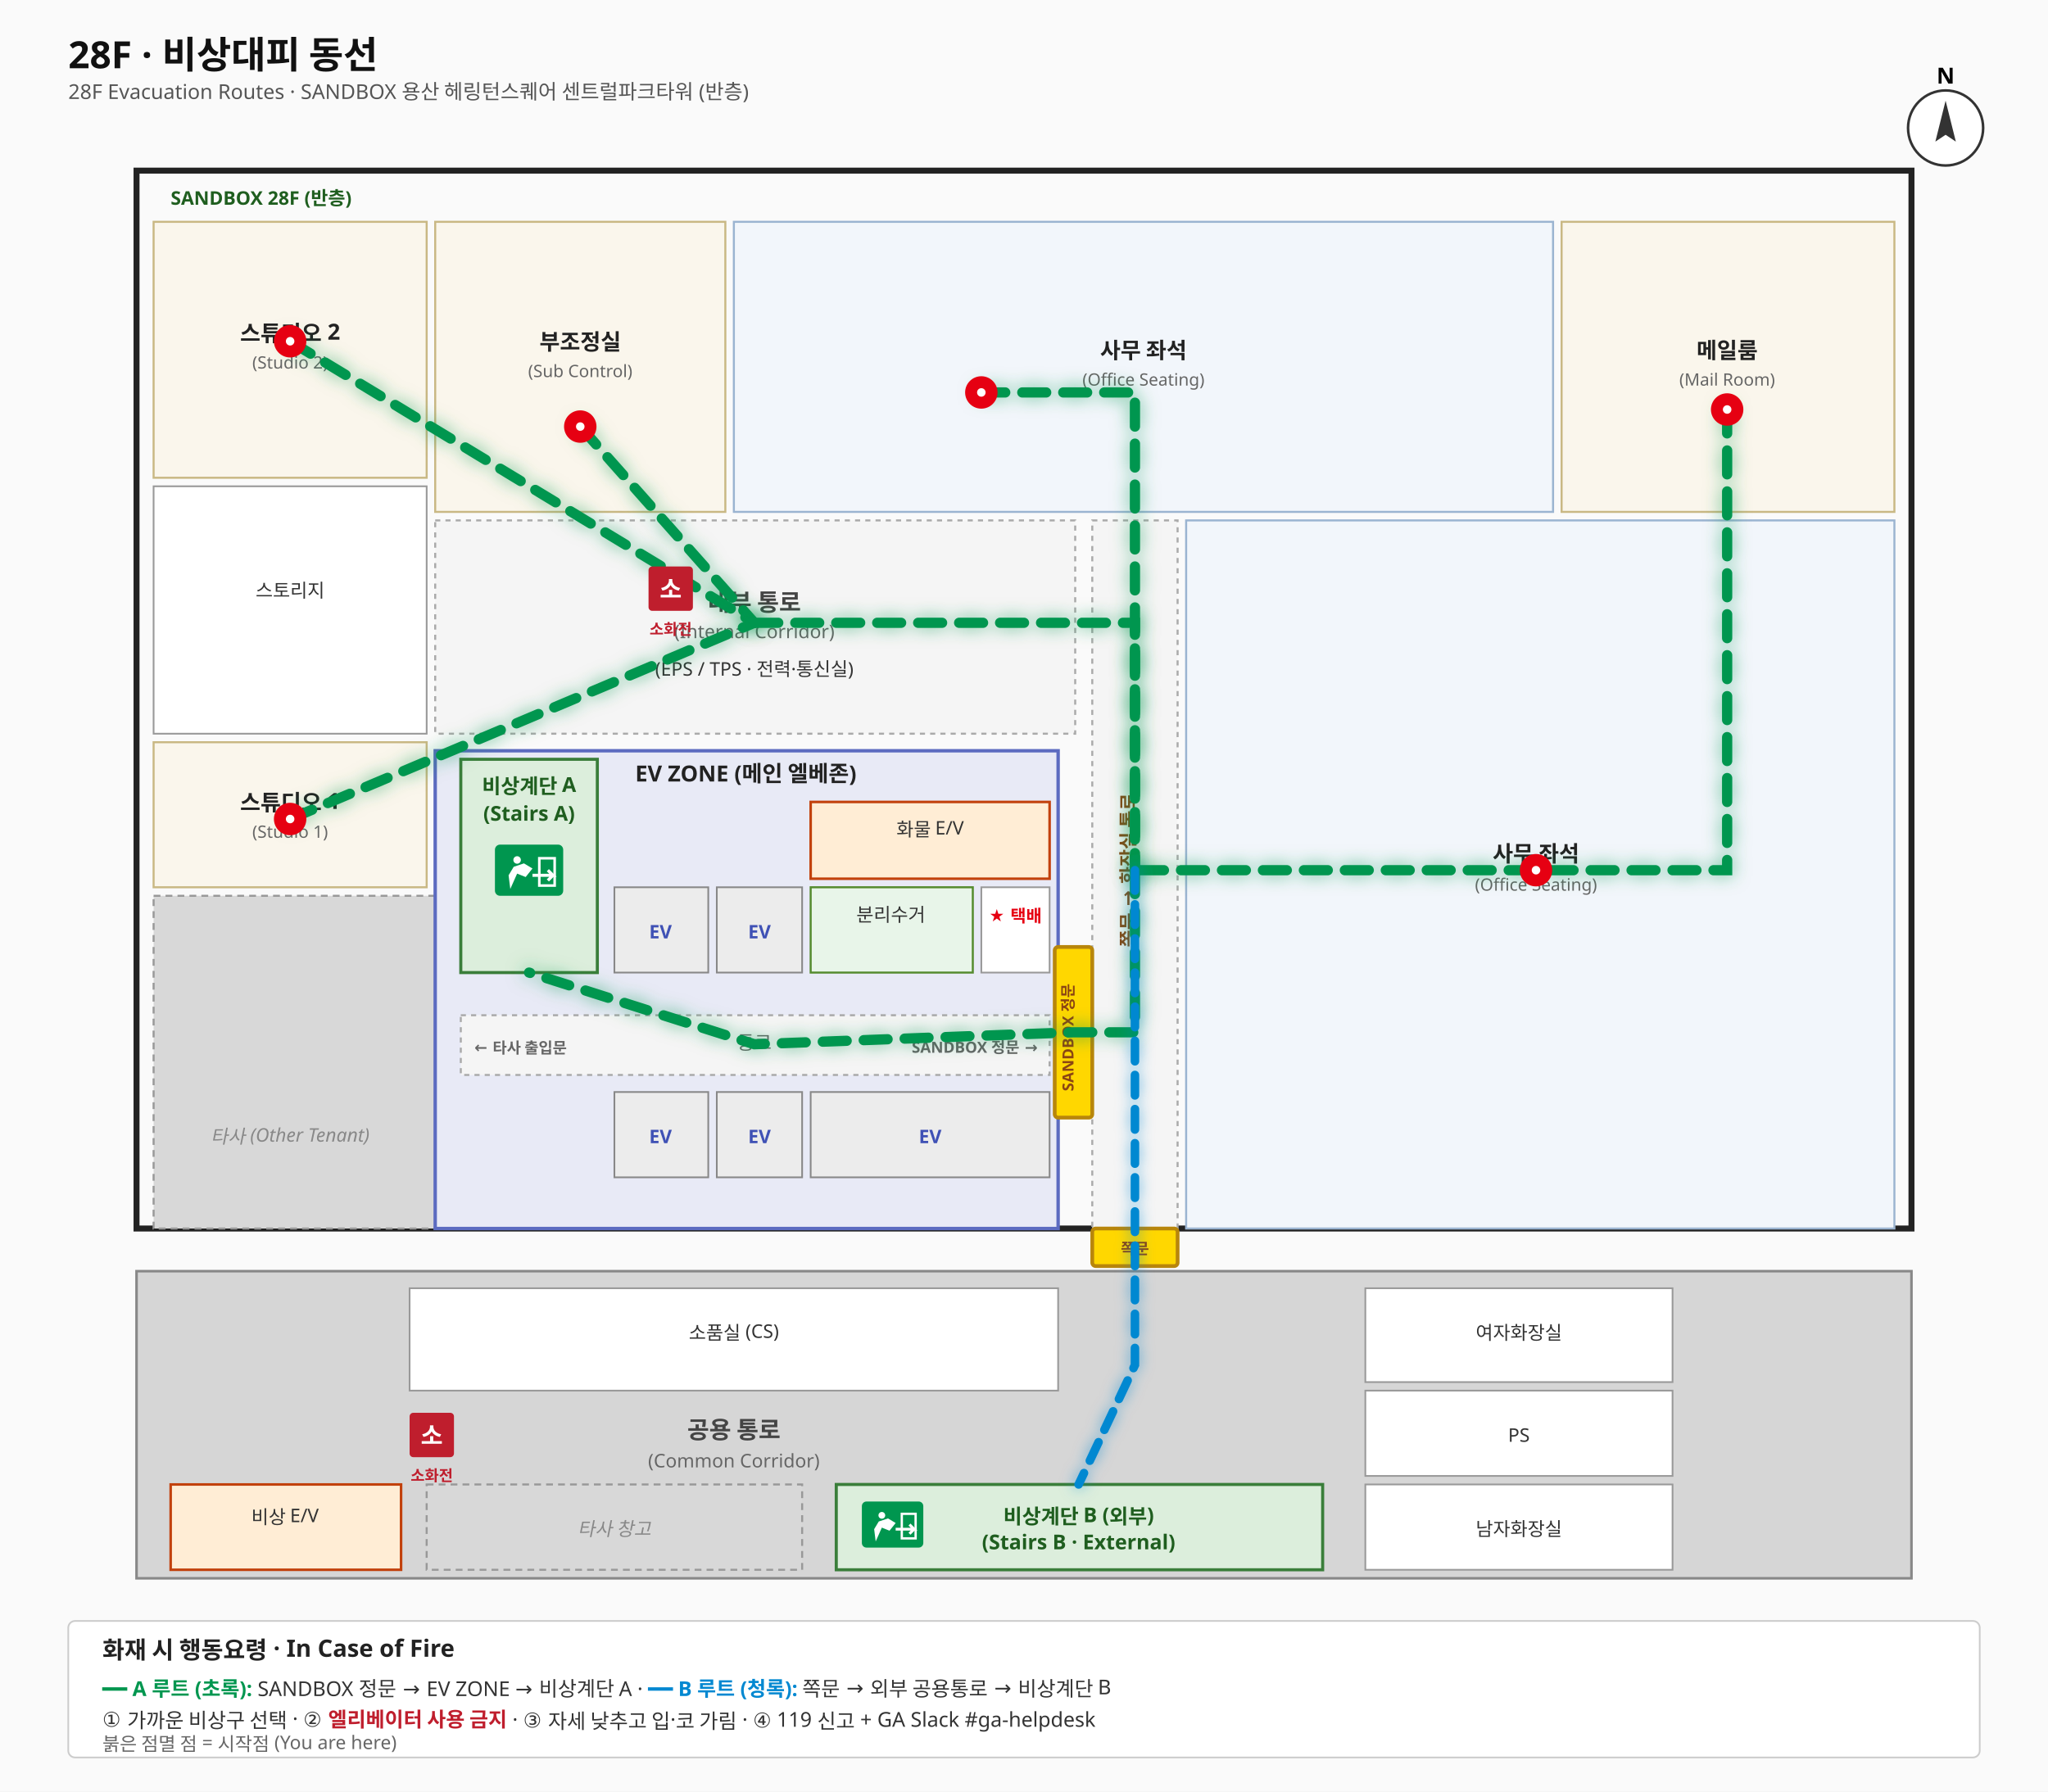
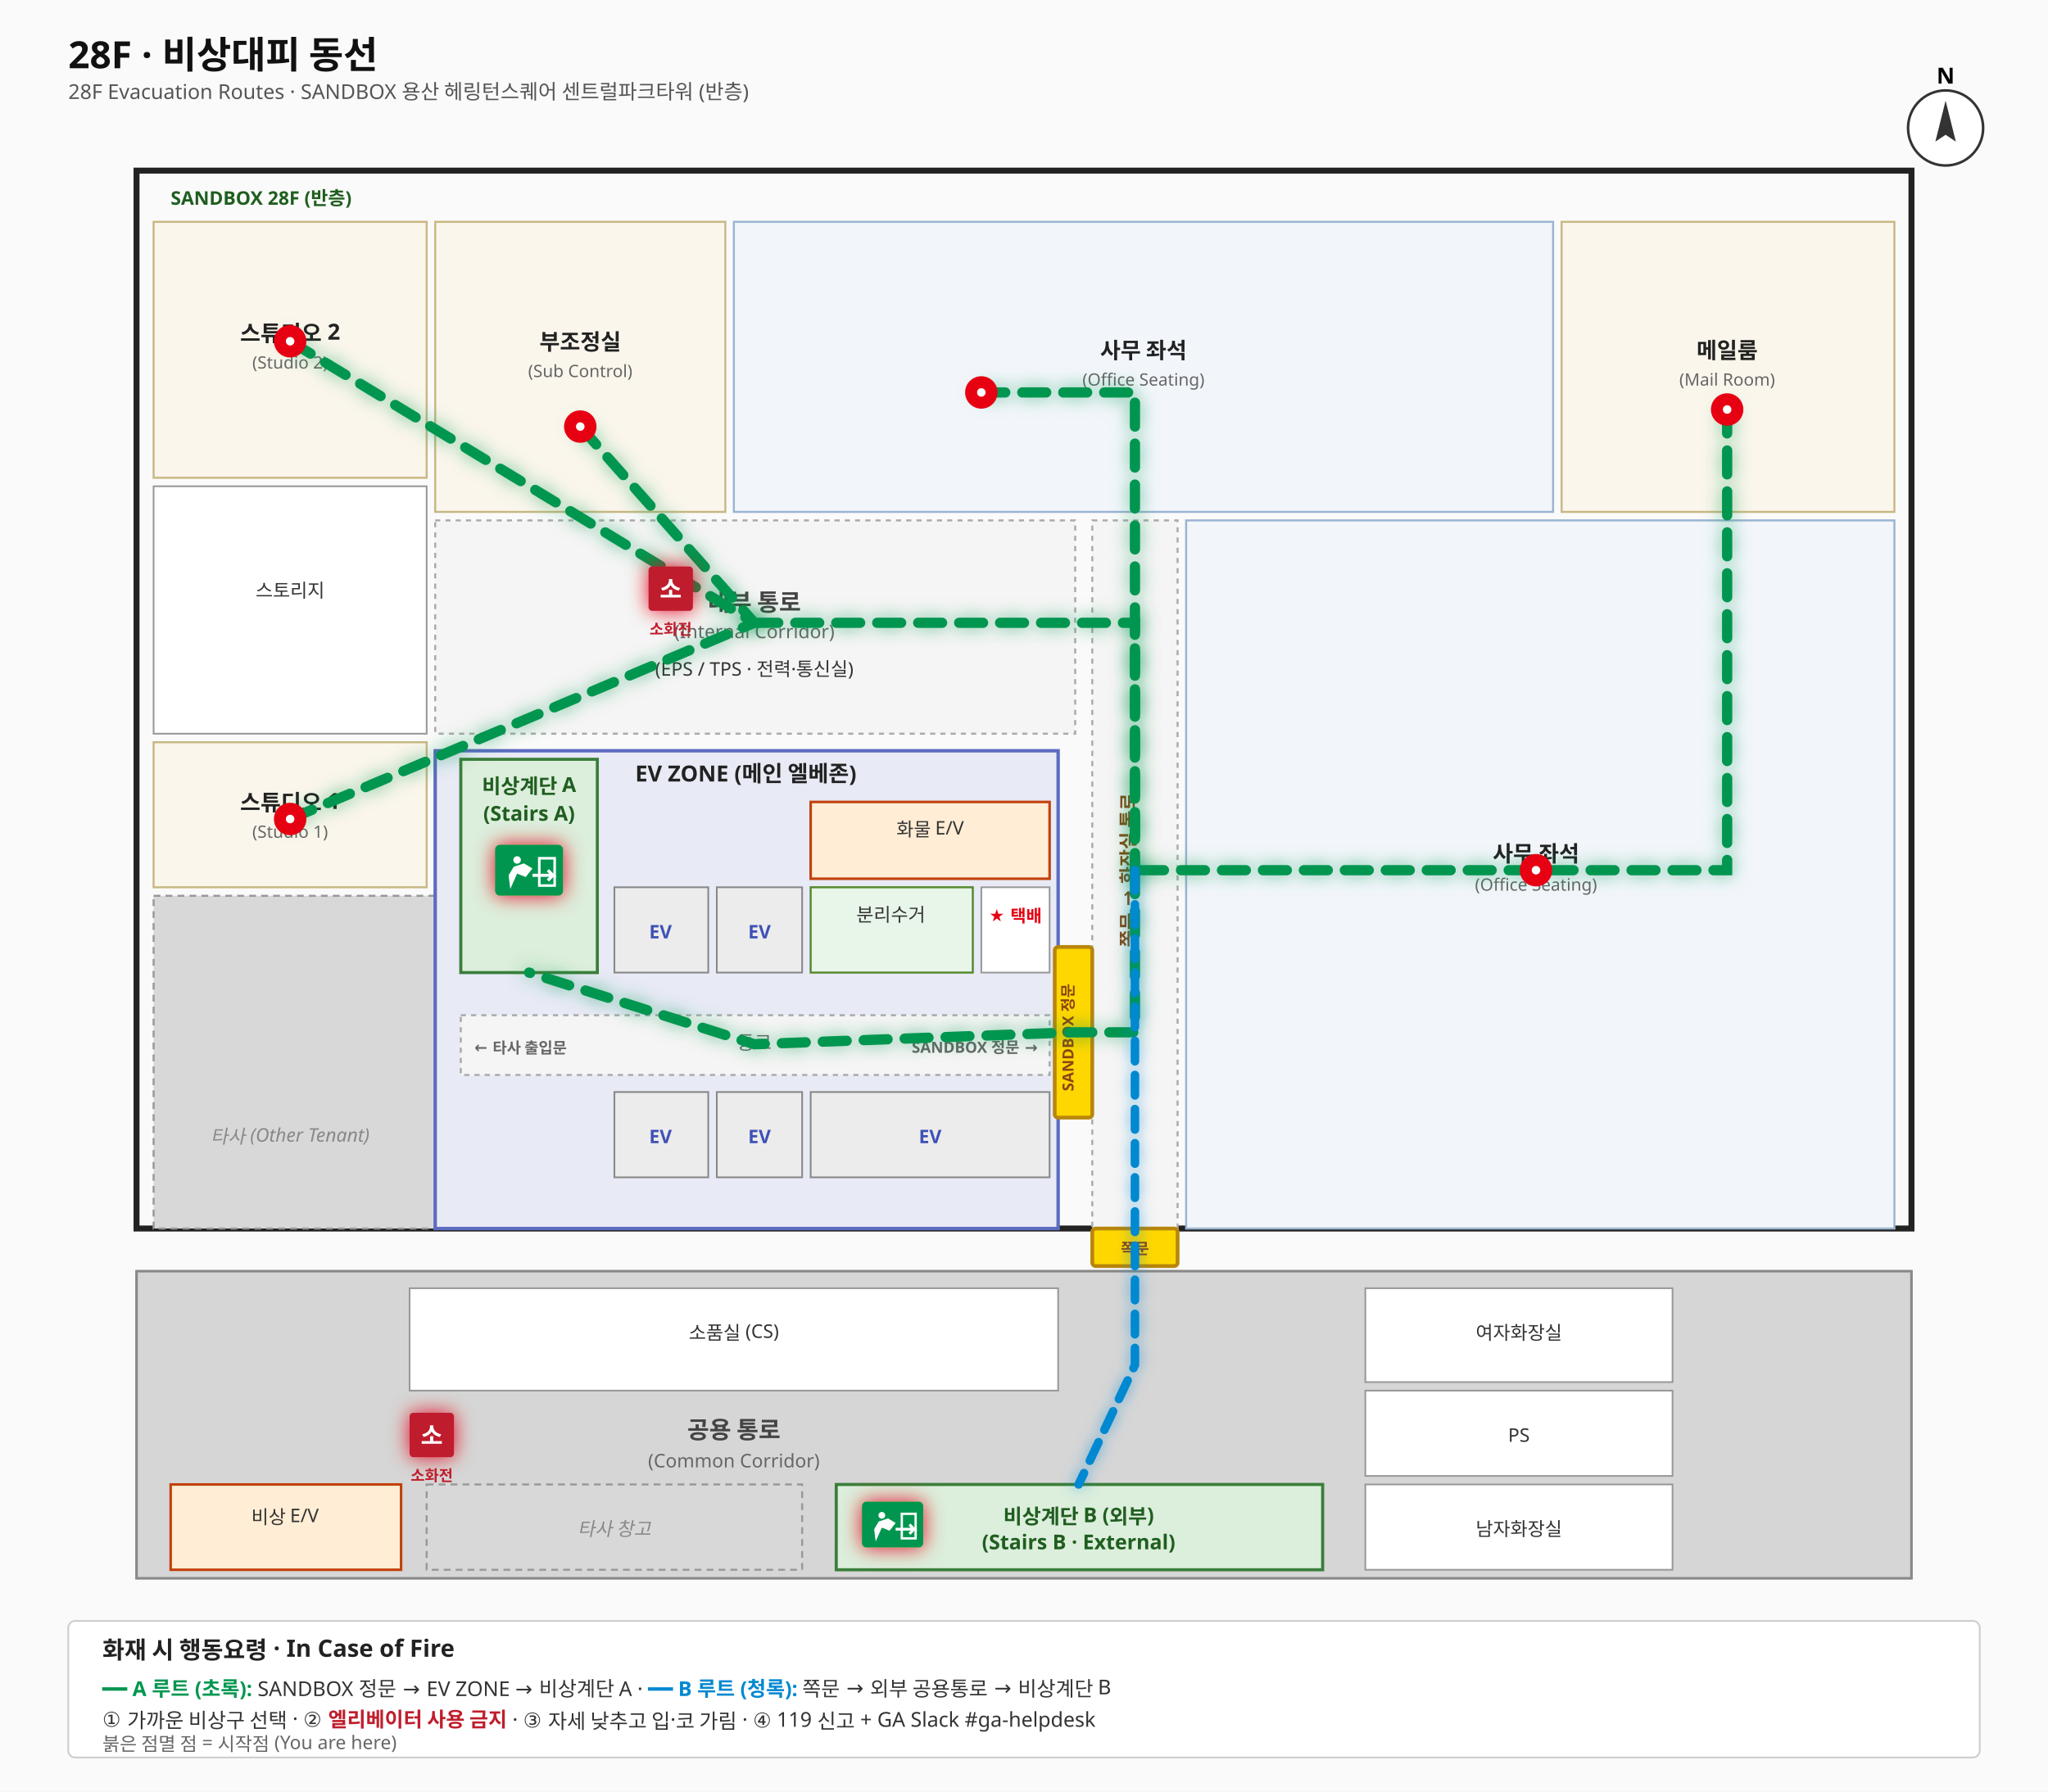
<svg xmlns="http://www.w3.org/2000/svg" viewBox="0 0 1200 1050" width="1200" height="1050" font-family="'Pretendard','Apple SD Gothic Neo','Noto Sans KR',sans-serif">
  <defs>
    <style>
      .wall-ours { fill:none; stroke:#222; stroke-width:3.5; }
      .corridor-internal { fill:#F5F5F5; stroke:#AAA; stroke-width:1.2; stroke-dasharray:3 3; }
      .other-tenant { fill:#D8D8D8; stroke:#999; stroke-width:1.2; stroke-dasharray:4 3; }
      .corridor { fill:#D6D6D6; stroke:#888; stroke-width:1.5; }
      .room-prod { fill:#FAF6EC; stroke:#C9B884; stroke-width:1.2; }
      .room-office { fill:#F2F6FB; stroke:#9BB4D1; stroke-width:1.2; }
      .room-util { fill:#FFF; stroke:#999; stroke-width:1; }
      .ev-zone { fill:#E8EAF6; stroke:#5C6BC0; stroke-width:2; }
      .core { fill:#ECECEC; stroke:#888; stroke-width:1; }
      .stair { fill:#DCEEDC; stroke:#3A7E3A; stroke-width:1.8; }
      .cargo-ev { fill:#FFEDD5; stroke:#C2410C; stroke-width:1.5; }
      .recycle { fill:#E8F5E9; stroke:#558B2F; stroke-width:1.2; }
      .door { fill:#FFD700; stroke:#B8860B; stroke-width:2.2; }
      .label-ko { font-size:13px; fill:#222; text-anchor:middle; font-weight:600; }
      .label-en { font-size:10px; fill:#666; text-anchor:middle; }
      .label-sm-ko { font-size:11px; fill:#333; text-anchor:middle; font-weight:500; }
      .label-sm-en { font-size:9px; fill:#777; text-anchor:middle; }
      .stair-ko { font-size:12px; fill:#1F5E1F; text-anchor:middle; font-weight:700; }
      .other-label { font-size:11px; fill:#888; text-anchor:middle; font-style:italic; }
      .corridor-ko { font-size:14px; fill:#444; text-anchor:middle; font-weight:700; }
      .corridor-en { font-size:11px; fill:#666; text-anchor:middle; }
      .ev-label { font-size:11px; fill:#3F51B5; text-anchor:middle; font-weight:700; }
      .red-tag { font-size:10px; fill:#E60012; text-anchor:middle; font-weight:700; }
      .title { font-size:22px; font-weight:700; fill:#111; }
      .subtitle { font-size:12px; fill:#555; }

      /* A 루트: 초록 — 정문 → EV ZONE → 비상계단 A */
      .route-a {
        fill: none;
        stroke: #00964F;
        stroke-width: 6;
        stroke-linecap: round;
        stroke-dasharray: 14 10;
        filter: drop-shadow(0 0 5px rgba(0, 150, 79, 0.6));
        animation: flow-a 2s linear infinite;
      }
      @keyframes flow-a {
        from { stroke-dashoffset: 0; }
        to { stroke-dashoffset: -48; }
      }

      /* B 루트: 청록 — 쪽문 → 외부 → 비상계단 B */
      .route-b {
        fill: none;
        stroke: #0288D1;
        stroke-width: 5;
        stroke-linecap: round;
        stroke-dasharray: 12 8;
        filter: drop-shadow(0 0 4px rgba(2, 136, 209, 0.6));
        animation: flow-b 2.4s linear infinite;
      }
      @keyframes flow-b {
        from { stroke-dashoffset: 0; }
        to { stroke-dashoffset: -40; }
      }

      .exit-pulse {
-         animation: pulse 1.4s ease-in-out infinite;
+         animation: pulse 1.0s ease-in-out infinite;
+         filter: drop-shadow(0 0 6px rgba(229, 0, 18, 0.95));
      }
      @keyframes pulse {
        0%, 100% { opacity: 1; }
-         50% { opacity: 0.65; }
+         50% { opacity: 0.15; }
      }

      .yah-ring {
        animation: ring 1.6s ease-out infinite;
      }
      @keyframes ring {
        0% { r: 8; opacity: 1; }
        100% { r: 28; opacity: 0; }
      }

      .yah-dot {
        animation: dotpulse 1.6s ease-in-out infinite;
      }
      @keyframes dotpulse {
        0%, 100% { opacity: 1; }
        50% { opacity: 0.7; }
      }
    </style>
    <symbol id="hydrant" viewBox="0 0 24 24">
      <rect width="24" height="24" rx="2" fill="#BF1E2D" />
      <text x="12" y="17" text-anchor="middle" font-size="13" font-weight="700" fill="#fff" font-family="sans-serif">소</text>
    </symbol>
    <symbol id="exitSign" viewBox="0 0 40 30">
      <rect width="40" height="30" rx="3" fill="#00964F" />
      <circle cx="13" cy="9" r="2.2" fill="#fff" />
      <path d="M9 26 L13 17 L18 19 L22 14 L17 11 L11 13 L8 18 Z" fill="#fff" />
      <rect x="26" y="8" width="9" height="16" fill="none" stroke="#fff" stroke-width="1.5" />
      <path d="M22 18 L34 18 L31 15 M34 18 L31 21" stroke="#fff" stroke-width="1.8" fill="none" />
    </symbol>
  </defs>
  <rect width="1200" height="1050" fill="#FAFAFA" />
  <text x="40" y="40" class="title">28F · 비상대피 동선</text>
  <text x="40" y="58" class="subtitle">28F Evacuation Routes · SANDBOX 용산 헤링턴스퀘어 센트럴파크타워 (반층)</text>
  <g transform="translate(1140,75)">
    <circle r="22" fill="#fff" stroke="#333" stroke-width="1.5" />
    <path d="M0 -16 L6 8 L0 4 L-6 8 Z" fill="#333" />
    <text y="-26" text-anchor="middle" font-size="13" font-weight="700">N</text>
  </g>
  <path class="wall-ours" d="M 80 100 L 1120 100 L 1120 720 L 80 720 Z" />
  <text x="100" y="120" font-size="11" fill="#1F5E1F" font-weight="700">SANDBOX 28F (반층)</text>
  <rect class="room-prod" x="90" y="130" width="160" height="150" />
  <text x="170" y="200" class="label-ko">스튜디오 2</text>
  <text x="170" y="216" class="label-en">(Studio 2)</text>
  <rect class="room-prod" x="255" y="130" width="170" height="170" />
  <text x="340" y="205" class="label-ko">부조정실</text>
  <text x="340" y="221" class="label-en">(Sub Control)</text>
  <rect class="room-office" x="430" y="130" width="480" height="170" />
  <text x="670" y="210" class="label-ko">사무 좌석</text>
  <text x="670" y="226" class="label-en">(Office Seating)</text>
  <rect class="room-prod" x="915" y="130" width="195" height="170" />
  <text x="1012" y="210" class="label-ko">메일룸</text>
  <text x="1012" y="226" class="label-en">(Mail Room)</text>
  <rect class="room-util" x="90" y="285" width="160" height="145" />
  <text x="170" y="350" class="label-sm-ko">스토리지</text>
  <rect class="corridor-internal" x="255" y="305" width="375" height="125" />
  <text x="442" y="358" class="corridor-ko">내부 통로</text>
  <text x="442" y="374" class="corridor-en">(Internal Corridor)</text>
  <text x="442" y="396" class="label-sm-ko">(EPS / TPS · 전력·통신실)</text>
  <rect class="corridor-internal" x="640" y="305" width="50" height="415" />
  <text x="665" y="510" font-size="11" fill="#8B4513" font-weight="700" text-anchor="middle" transform="rotate(-90 665 510)">쪽문 → 화장실 통로</text>
  <rect class="room-office" x="695" y="305" width="415" height="415" />
  <text x="900" y="505" class="label-ko">사무 좌석</text>
  <text x="900" y="522" class="label-en">(Office Seating)</text>
  <rect class="room-prod" x="90" y="435" width="160" height="85" />
  <text x="170" y="475" class="label-ko">스튜디오 1</text>
  <text x="170" y="491" class="label-en">(Studio 1)</text>
  <rect class="other-tenant" x="90" y="525" width="270" height="195" />
  <text x="170" y="670" class="other-label" font-size="13">타사 (Other Tenant)</text>
  <rect class="ev-zone" x="255" y="440" width="365" height="280" />
  <text x="437" y="458" class="label-ko" fill="#3F51B5">EV ZONE (메인 엘베존)</text>
  <rect class="stair" x="270" y="445" width="80" height="125" />
  <text x="310" y="465" class="stair-ko">비상계단 A</text>
  <text x="310" y="481" class="stair-ko" font-size="9">(Stairs A)</text>
  <g class="exit-pulse">
    <use href="#exitSign" x="290" y="495" width="40" height="30" />
  </g>
  <rect class="cargo-ev" x="475" y="470" width="140" height="45" />
  <text x="545" y="490" class="label-sm-ko">화물 E/V</text>
  <rect class="core" x="360" y="520" width="55" height="50" />
  <text x="387" y="550" class="ev-label">EV</text>
  <rect class="core" x="420" y="520" width="50" height="50" />
  <text x="445" y="550" class="ev-label">EV</text>
  <rect class="recycle" x="475" y="520" width="95" height="50" />
  <text x="522" y="540" class="label-sm-ko">분리수거</text>
  <rect class="room-util" x="575" y="520" width="40" height="50" />
  <text x="595" y="540" class="red-tag" font-size="9">★ 택배</text>
  <rect class="corridor-internal" x="270" y="595" width="345" height="35" />
  <text x="278" y="617" font-size="9" fill="#666" text-anchor="start" font-weight="700">← 타사 출입문</text>
  <text x="442" y="615" class="corridor-en" font-size="10">통로</text>
  <text x="608" y="617" font-size="9" fill="#666" text-anchor="end" font-weight="700">SANDBOX 정문 →</text>
  <rect class="core" x="360" y="640" width="55" height="50" />
  <text x="387" y="670" class="ev-label">EV</text>
  <rect class="core" x="420" y="640" width="50" height="50" />
  <text x="445" y="670" class="ev-label">EV</text>
  <rect class="core" x="475" y="640" width="140" height="50" />
  <text x="545" y="670" class="ev-label">EV</text>
  <rect class="door" x="618" y="555" width="22" height="100" rx="2" />
  <text x="629" y="608" font-size="9" fill="#8B4513" font-weight="700" text-anchor="middle" transform="rotate(-90 629 608)">SANDBOX 정문</text>
  <rect class="door" x="640" y="720" width="50" height="22" rx="2" />
  <text x="665" y="735" font-size="9" fill="#8B4513" font-weight="700" text-anchor="middle">쪽문</text>
  <rect class="corridor" x="80" y="745" width="1040" height="180" />
  <rect class="room-util" x="240" y="755" width="380" height="60" />
  <text x="430" y="785" class="label-sm-ko">소품실 (CS)</text>
  <text x="430" y="843" class="corridor-ko" font-size="16">공용 통로</text>
  <text x="430" y="860" class="corridor-en" font-size="12">(Common Corridor)</text>
  <rect class="room-util" x="800" y="755" width="180" height="55" />
  <text x="890" y="785" class="label-sm-ko">여자화장실</text>
  <rect class="room-util" x="800" y="815" width="180" height="50" />
  <text x="890" y="845" class="label-sm-ko">PS</text>
  <rect class="room-util" x="800" y="870" width="180" height="50" />
  <text x="890" y="900" class="label-sm-ko">남자화장실</text>
  <rect class="cargo-ev" x="100" y="870" width="135" height="50" />
  <text x="167" y="893" class="label-sm-ko">비상 E/V</text>
  <rect class="other-tenant" x="250" y="870" width="220" height="50" />
  <text x="360" y="900" class="other-label" font-size="12">타사 창고</text>
  <rect class="stair" x="490" y="870" width="285" height="50" />
  <text x="632" y="893" class="stair-ko">비상계단 B (외부)</text>
  <text x="632" y="908" class="stair-ko" font-size="10">(Stairs B · External)</text>
  <g class="exit-pulse">
    <use href="#exitSign" x="505" y="880" width="36" height="27" />
  </g>
  <path class="route-a" d="M 170 200 L 442 365" />
  <path class="route-a" d="M 340 250 L 442 365" />
  <path class="route-a" d="M 170 480 L 442 365" />
  <path class="route-a" d="M 442 365 L 665 365 L 665 510" />
  <path class="route-a" d="M 575 230 L 665 230 L 665 510" />
  <path class="route-a" d="M 1012 240 L 1012 510 L 665 510" />
  <path class="route-a" d="M 665 510 L 665 605 L 629 605 L 442 612 L 310 570" />
  <path class="route-b" d="M 665 510 L 665 720 L 665 800 L 632 870" />
  <g transform="translate(170,200)">
    <circle class="yah-ring" cx="0" cy="0" r="8" fill="none" stroke="#E60012" stroke-width="3" />
    <circle class="yah-dot" cx="0" cy="0" r="7" fill="#E60012" />
    <circle cx="0" cy="0" r="2.5" fill="#fff" />
  </g>
  <g transform="translate(340,250)">
    <circle class="yah-ring" cx="0" cy="0" r="8" fill="none" stroke="#E60012" stroke-width="3" />
    <circle class="yah-dot" cx="0" cy="0" r="7" fill="#E60012" />
    <circle cx="0" cy="0" r="2.5" fill="#fff" />
  </g>
  <g transform="translate(575,230)">
    <circle class="yah-ring" cx="0" cy="0" r="8" fill="none" stroke="#E60012" stroke-width="3" />
    <circle class="yah-dot" cx="0" cy="0" r="7" fill="#E60012" />
    <circle cx="0" cy="0" r="2.5" fill="#fff" />
  </g>
  <g transform="translate(1012,240)">
    <circle class="yah-ring" cx="0" cy="0" r="8" fill="none" stroke="#E60012" stroke-width="3" />
    <circle class="yah-dot" cx="0" cy="0" r="7" fill="#E60012" />
    <circle cx="0" cy="0" r="2.5" fill="#fff" />
  </g>
  <g transform="translate(170,480)">
    <circle class="yah-ring" cx="0" cy="0" r="8" fill="none" stroke="#E60012" stroke-width="3" />
    <circle class="yah-dot" cx="0" cy="0" r="7" fill="#E60012" />
    <circle cx="0" cy="0" r="2.5" fill="#fff" />
  </g>
  <g transform="translate(900,510)">
    <circle class="yah-ring" cx="0" cy="0" r="8" fill="none" stroke="#E60012" stroke-width="3" />
    <circle class="yah-dot" cx="0" cy="0" r="7" fill="#E60012" />
    <circle cx="0" cy="0" r="2.5" fill="#fff" />
  </g>
  <use href="#hydrant" x="380" y="332" width="26" height="26" class="exit-pulse" />
  <text x="393" y="372" font-size="9" fill="#BF1E2D" text-anchor="middle" font-weight="700">소화전</text>
  <use href="#hydrant" x="240" y="828" width="26" height="26" class="exit-pulse" />
  <text x="253" y="868" font-size="9" fill="#BF1E2D" text-anchor="middle" font-weight="700">소화전</text>
  <g transform="translate(40,950)">
    <rect width="1120" height="80" fill="#fff" stroke="#CCC" rx="4" />
    <text x="20" y="22" font-size="14" font-weight="700" fill="#222">화재 시 행동요령 · In Case of Fire</text>
    <text x="20" y="44" font-size="12" fill="#333">
      <tspan fill="#00964F" font-weight="700">━━ A 루트 (초록):</tspan> SANDBOX 정문 → EV ZONE → 비상계단 A · <tspan fill="#0288D1" font-weight="700">━━ B 루트 (청록):</tspan> 쪽문 → 외부 공용통로 → 비상계단 B
    </text>
    <text x="20" y="62" font-size="12" fill="#333">① 가까운 비상구 선택 · ② <tspan fill="#BF1E2D" font-weight="700">엘리베이터 사용 금지</tspan> · ③ 자세 낮추고 입·코 가림 · ④ 119 신고 + GA Slack #ga-helpdesk</text>
    <text x="20" y="76" font-size="11" fill="#666">붉은 점멸 점 = 시작점 (You are here)</text>
  </g>
</svg>
